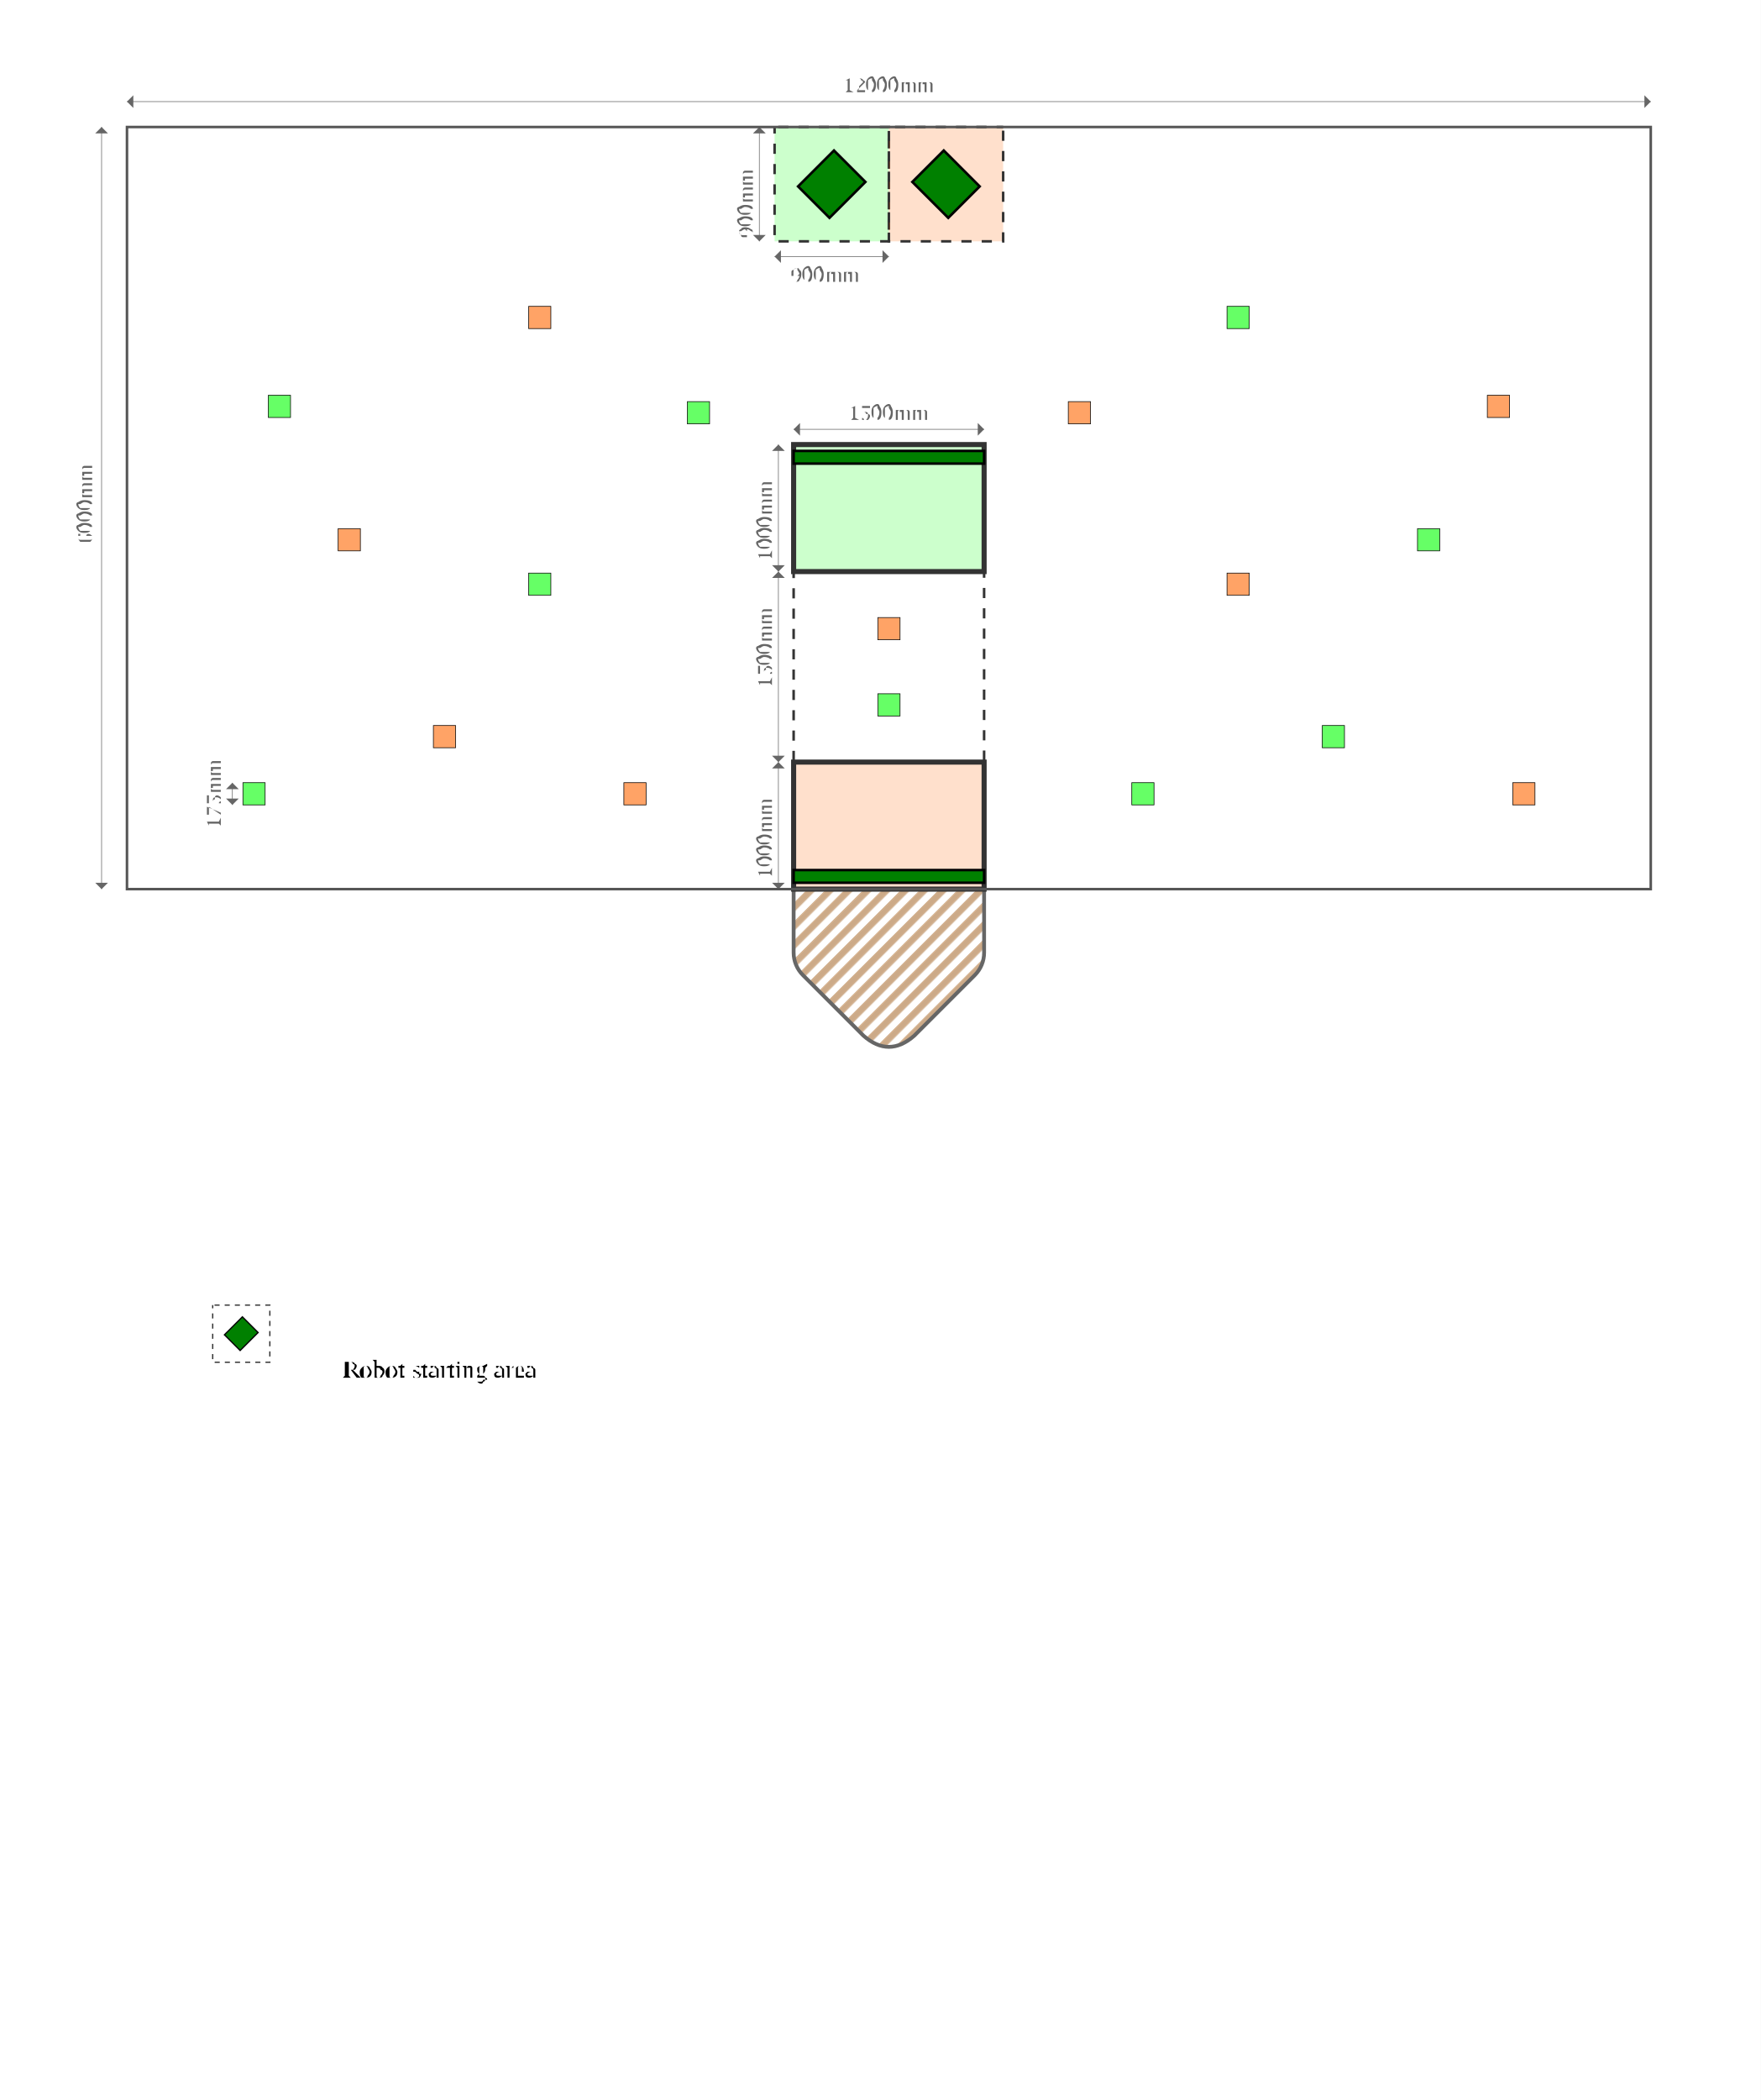
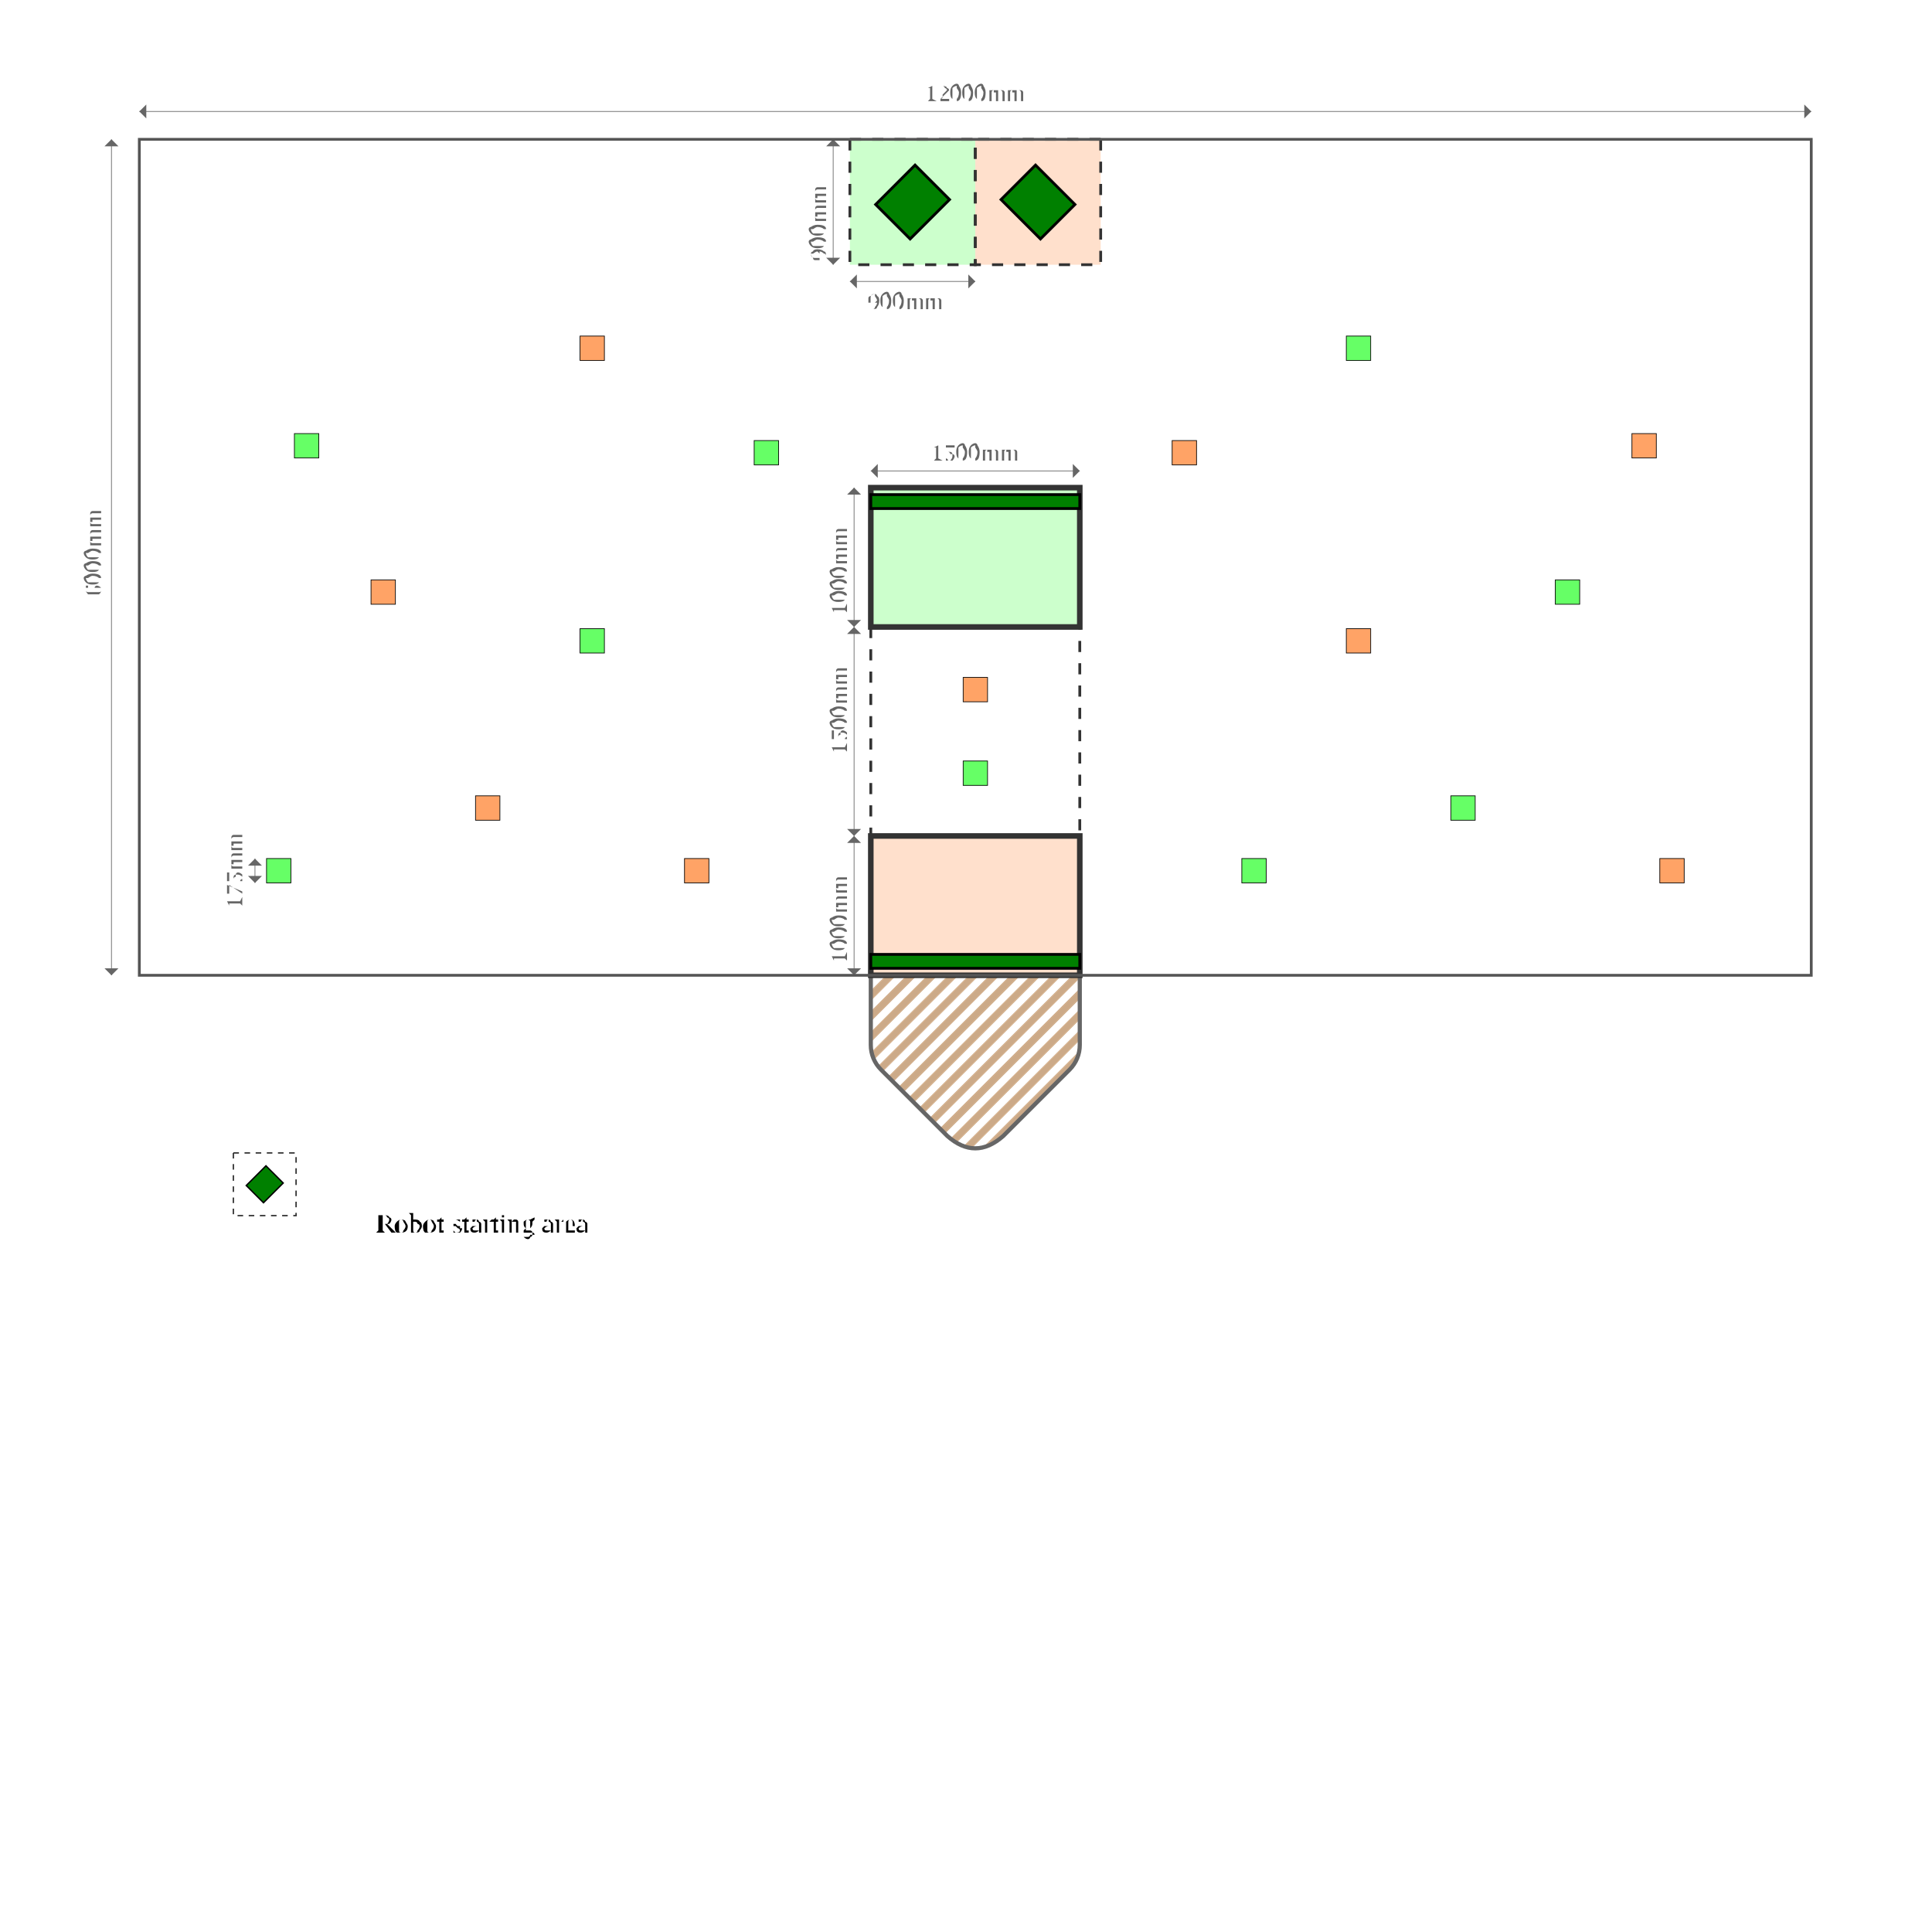
- <svg xmlns="http://www.w3.org/2000/svg" xmlns:xlink="http://www.w3.org/1999/xlink" version="1.1" baseProfile="full" width="1040" height="1240">
+ <svg xmlns="http://www.w3.org/2000/svg" xmlns:xlink="http://www.w3.org/1999/xlink" version="1.1" baseProfile="full" width="1040" height="1040">
  <style type="text/css">
    
      .arena-wall {
          fill: none;
          stroke: #555;
          stroke-width: .02;
      }

      .platform {
          fill: #eee;
          stroke: #777;
          stroke-width: .02;
      }

      .robot {
          fill: green;
          fill-opacity: 1;
          stroke: black;
          stroke-width: 0.02;
      }

      .corner {
          fill-opacity: 0.2;
      }
      .corner-0 {
          fill: #00ff00;
      }
      .corner-1 {
          fill: #ff6600;
      }

      .container {
          fill-opacity: 0.6;
          stroke: black;
          stroke-width: 0.005;
      }

      .starting-area {
          stroke: #333;
          stroke-width: 0.02;
          /*stroke-dasharray: 0.141, 0.141;*/
          stroke-dasharray: 0.08 0.08;
          stroke-dashoffset: -50%;
      }

      .docking-area {
          fill: none;
          stroke: #333;
          stroke-width: 0.02;
          stroke-dasharray: 0.08 0.08;
          stroke-dashoffset: -50%;
      }

      .raised-area {
          fill-opacity: 0.2;
          stroke: #333;
          stroke-width: 0.04;
      }

      .prow {
          fill: url(#diagonal-hatch);
          stroke: #666;
          stroke-width: 0.03;
          stroke-linejoin: round;
      }

      .dimension line {
        stroke: #666;
        stroke-width: 0.005;
        marker-start: url(#dimension-arrow-head-start);
        marker-end: url(#dimension-arrow-head-end);
      }

      .dimension text {
        fill: #666;
        font-size: 0.175px;
      }
      .dimension text.above {
        text-anchor: middle;
      }
      .dimension text.left-rotated {
        text-anchor: middle;
        transform: rotate(-90deg);
      }
      .dimension text.left {
        text-anchor: end;
        dominant-baseline: middle;
      }
      .dimension text.right {
        text-anchor: start;
        dominant-baseline: middle;
      }

      .dimension-arrow-head {
        fill: #666;
      }

      .dimension-guide {
        stroke: #666;
        stroke-width: 0.01;
        stroke-dasharray: 0.003 0.04;
        stroke-linecap: round;
        fill: none;
      }

      .legend-label {
        font-size: 0.2px;
        text-anchor: start;
        dominant-baseline: middle;
      }

    
  </style>
  <defs>
    <pattern id="diagonal-hatch" patternUnits="objectBoundingBox" width="1" height="1" patternTransform="scale(0.07) rotate(45)">
      <rect width="0.75" height="2" x="0" y="0" style="fill:#ca8; stroke:none" />
    </pattern>
    <rect width="0.35" height="0.4" x="-0.175" y="-0.2" class="robot" id="robot" />
    <g id="starting-area">
      <rect width="0.9" height="0.9" x="-0.45" y="-0.45" class="starting-area" />
      <g transform="rotate(45)">
        <use xlink:href="#robot" />
      </g>
    </g>
    <rect id="container" width="0.175" height="0.175" x="-0.087" y="-0.087" class="container" />
    <use id="container-0" xlink:href="#container" class="corner-0" />
    <use id="container-1" xlink:href="#container" class="corner-1" />
    <g id="dimension-arrow-head" transform="scale(0.05)">
      <path d="M0,0 L1,1 L1,-1 L0,0" class="dimension-arrow-head" />
    </g>
    <marker id="dimension-arrow-head-start" orient="auto" markerWidth="1" markerHeight="2" refX="0" refY="1" markerUnits="userSpaceOnUse">
      <use xlink:href="#dimension-arrow-head" transform="translate(0 1)" />
    </marker>
    <marker id="dimension-arrow-head-end" orient="auto" markerWidth="1" markerHeight="2" refX="1" refY="1" markerUnits="userSpaceOnUse">
      <use xlink:href="#dimension-arrow-head" transform="translate(1 1) scale(-1 1)" />
    </marker>
  </defs>
  <rect width="100%" height="100%" fill="white" />
  <g id="arena-space" transform="scale(75)">
    <g id="arena" transform="translate(1 1)">
      <use class="corner corner-0" xlink:href="#starting-area" transform="translate(5.55 0.45)" />
      <use class="corner corner-1" xlink:href="#starting-area" transform="translate(6.45 0.45) rotate(90)" />
      <g class="dimension" transform="translate(6 0) translate(-0.9 1.02)">
        <line x1="0" y1="0" x2="0.9" y2="0" />
        <text x="0.4" y="0.2" class="above">900mm</text>
      </g>
      <g class="dimension" transform="translate(6 0) translate(-1.02 0)">
        <line x1="0" y1="0.9" x2="0" y2="0" />
        <text x="-0.6" y="-0.05" class="left-rotated">900mm</text>
      </g>
      <path d="M5.25,6 V6.5 A0.25 0.25 45 0 0 5.323 6.677 L5.8 7.154 Q6 7.33 6.2 7.154 L6.677 6.677 A0.25 0.25 45 0 0 6.75,6.5 V6" class="prow" />
      <rect width="1.5" height="1" x="5.25" y="5" class="raised-area corner-1" />
      <rect width="1.5" height="1.5" x="5.25" y="3.5" class="docking-area" />
      <rect width="1.5" height="1" x="5.25" y="2.5" class="raised-area corner-0" />
      <g class="dimension" transform="translate(6 5) translate(-0.87 0)">
        <line x1="0" y1="1" x2="0" y2="0" />
        <text x="-0.6" y="-0.05" class="left-rotated">1000mm</text>
      </g>
      <g class="dimension" transform="translate(6 3.5) translate(-0.87 0)">
        <line x1="0" y1="1.5" x2="0" y2="0" />
        <text x="-0.6" y="-0.05" class="left-rotated">1500mm</text>
      </g>
      <g class="dimension" transform="translate(6 2.5) translate(-0.87 0)">
        <line x1="0" y1="1" x2="0" y2="0" />
        <text x="-0.6" y="-0.05" class="left-rotated">1000mm</text>
      </g>
      <g class="dimension" transform="translate(6 2.38)">
        <line x1="-0.75" y1="0" x2="0.75" y2="0" />
        <text x="0" y="-0.075" class="above">1500mm</text>
      </g>
      <g transform="translate(6, 3) scale(1 -1)">
        <use xlink:href="#container-0" transform="translate(-5 -2.25)" />
        <use xlink:href="#container-1" transform="translate(-3.5 -1.8)" />
        <use xlink:href="#container-1" transform="translate(-2 -2.25)" />
        <use xlink:href="#container-1" transform="translate(-4.25 -0.25)" />
        <use xlink:href="#container-0" transform="translate(-2.75 -0.6)" />
        <use xlink:href="#container-0" transform="translate(-4.8 0.8)" />
        <use xlink:href="#container-1" transform="translate(-2.75 1.5)" />
        <use xlink:href="#container-0" transform="translate(-1.5 0.75)" />
        <use xlink:href="#container-1" transform="translate(5 -2.25)" />
        <use xlink:href="#container-0" transform="translate(3.5 -1.8)" />
        <use xlink:href="#container-0" transform="translate(2 -2.25)" />
        <use xlink:href="#container-0" transform="translate(4.25 -0.25)" />
        <use xlink:href="#container-1" transform="translate(2.75 -0.6)" />
        <use xlink:href="#container-1" transform="translate(4.8 0.8)" />
        <use xlink:href="#container-0" transform="translate(2.75 1.5)" />
        <use xlink:href="#container-1" transform="translate(1.5 0.75)" />
        <use xlink:href="#container-0" transform="translate(0 -1.55)" />
        <use xlink:href="#container-1" transform="translate(0 -0.95)" />
      </g>
      <g class="dimension" transform="translate(6, 3)">
        <line x1="-5.17" y1="2.337" x2="-5.17" y2="2.163" />
        <g transform="translate(-5.14 2.25)">
          <text class="left-rotated" x="0.0" y="-0.12">175mm</text>
        </g>
      </g>
      <rect width="1.5" height="0.1" x="5.25" y="2.55" class="robot" />
      <rect width="1.5" height="0.1" x="5.25" y="5.85" class="robot" />
      <rect width="12" height="6" x="0" y="0" class="arena-wall" />
      <g class="dimension" transform="translate(6 -0.2)">
        <line x1="-6" y1="0" x2="6" y2="0" />
        <text x="0" y="-0.075" class="above">12000mm</text>
      </g>
      <g class="dimension" transform="translate(-0.2 3)">
        <line x1="0" y1="-3" x2="0" y2="3" />
        <text x="0.03" y="-0.075" class="left-rotated">6000mm</text>
      </g>
    </g>
-     <g id="legend" transform="translate(2.2 10.8)">
+     <g id="legend" transform="translate(2.2 8.8)">
      <g transform="translate(0 0)">
        <use fill="none" xlink:href="#starting-area" transform="scale(0.5) translate(-0.6 -0.6)" />
        <text x="0.5" y="0" class="legend-label">Robot starting area</text>
      </g>
    </g>
  </g>
</svg>
